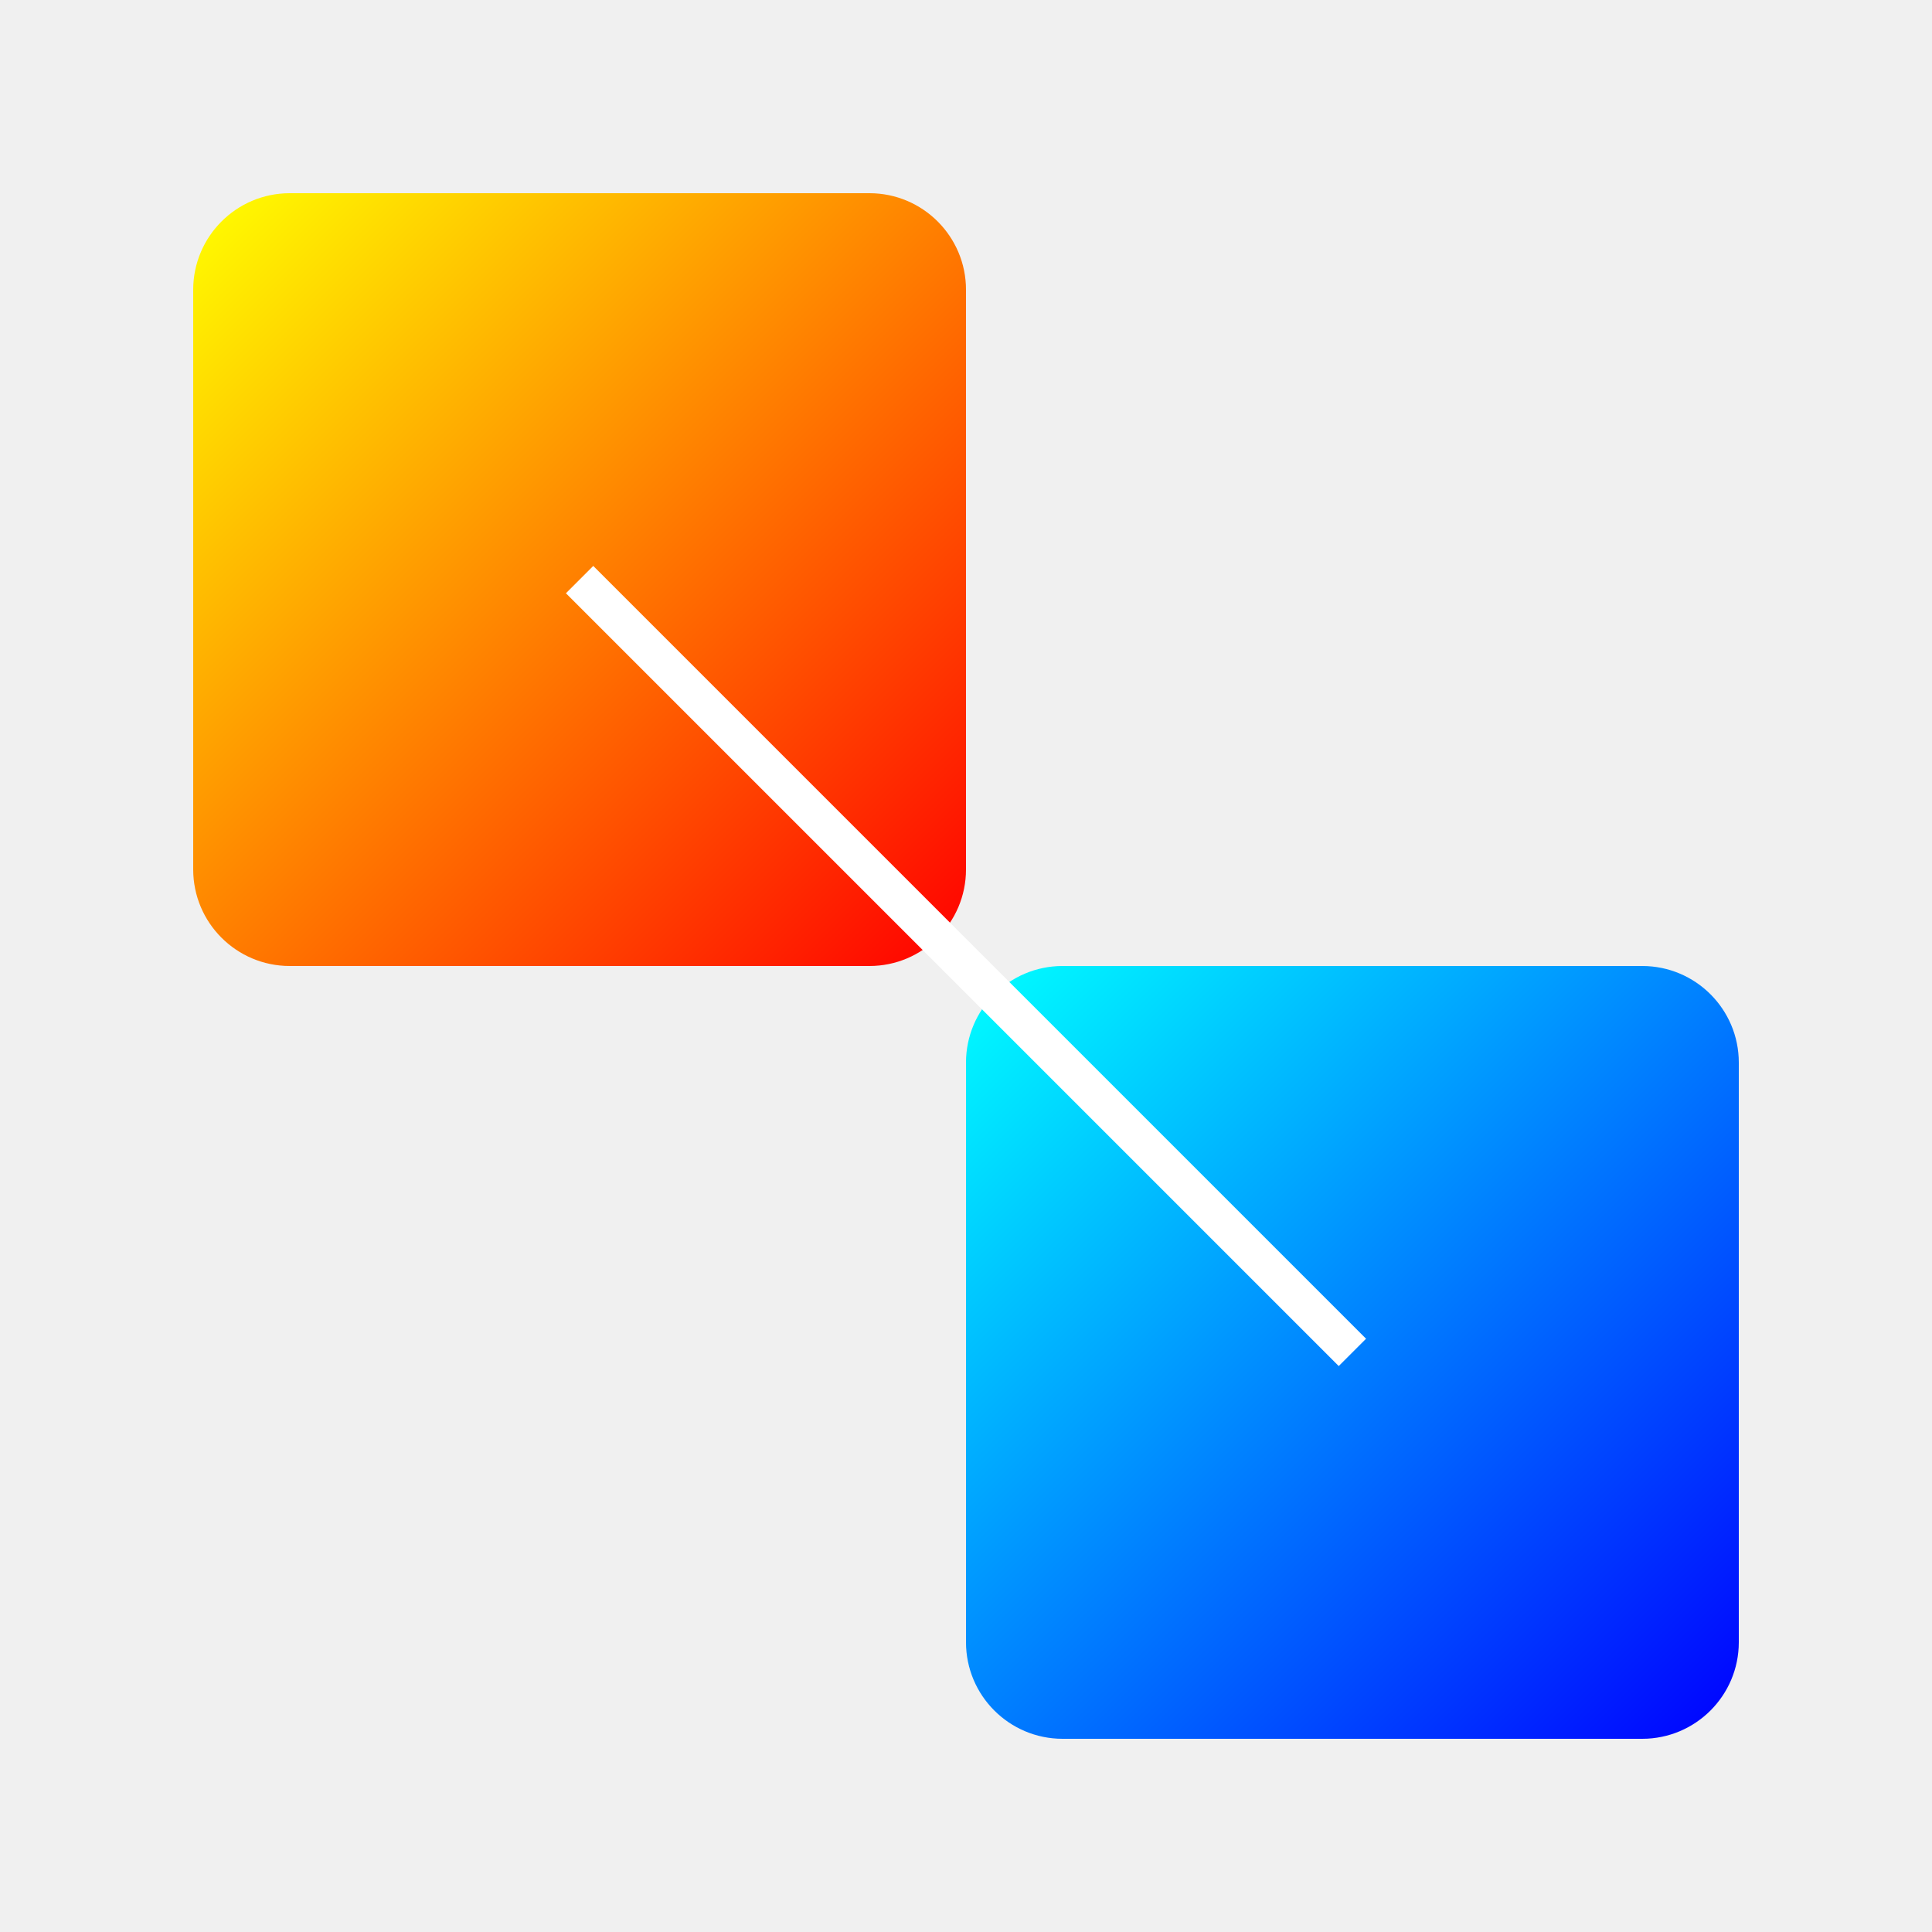
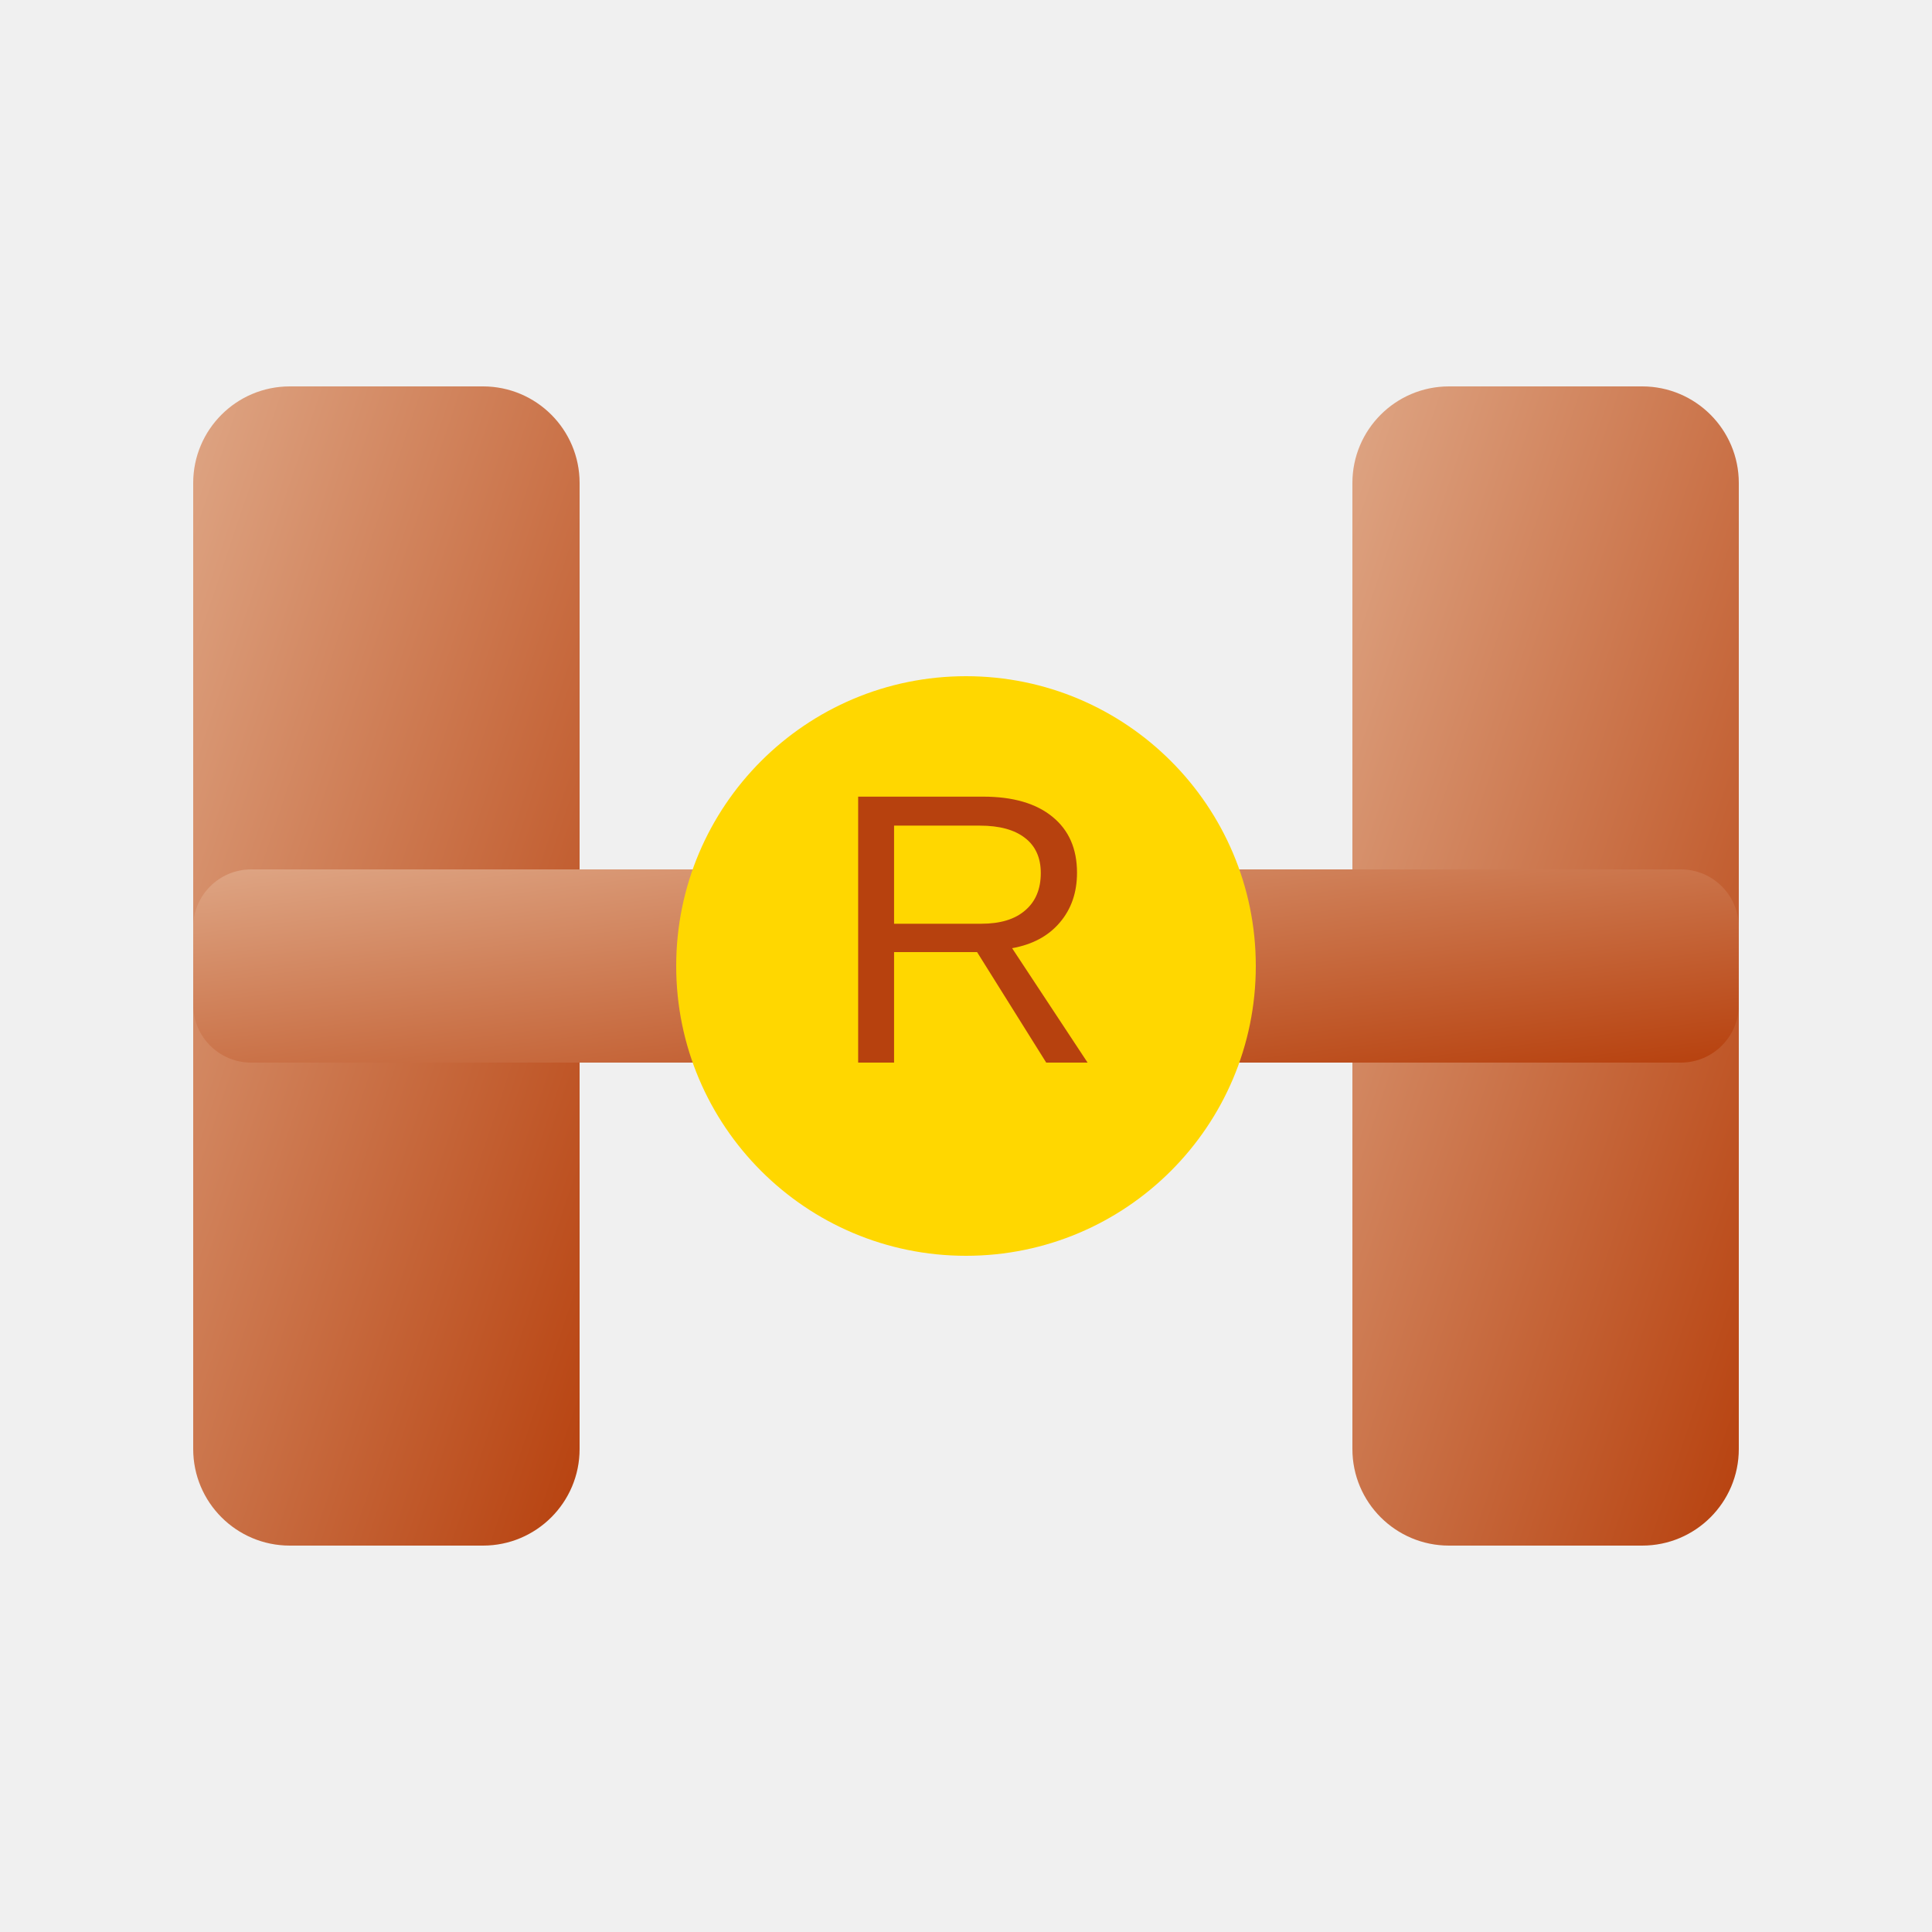
<svg xmlns="http://www.w3.org/2000/svg" width="100" height="100" viewBox="0 0 100 100">
  <defs>
-     <linearGradient id="grad1" x1="0%" y1="0%" x2="100%" y2="100%">
-       <stop offset="0%" style="stop-color:rgb(255,255,0);stop-opacity:1" />
-       <stop offset="100%" style="stop-color:rgb(255,0,0);stop-opacity:1" />
-     </linearGradient>
-     <linearGradient id="grad2" x1="0%" y1="0%" x2="100%" y2="100%">
-       <stop offset="0%" style="stop-color:rgb(0,255,255);stop-opacity:1" />
-       <stop offset="100%" style="stop-color:rgb(0,0,255);stop-opacity:1" />
+     <linearGradient id="rustGradient" x1="0%" y1="0%" x2="100%" y2="100%">
+       <stop offset="0%" style="stop-color:#DEA584;stop-opacity:1" />
+       <stop offset="100%" style="stop-color:#B7410E;stop-opacity:1" />
    </linearGradient>
  </defs>
-   <rect x="10" y="10" width="40" height="40" rx="5" fill="url(#grad1)" />
-   <rect x="50" y="50" width="40" height="40" rx="5" fill="url(#grad2)" />
-   <line x1="30" y1="30" x2="70" y2="70" stroke="white" stroke-width="2" />
+   <rect x="10" y="20" width="20" height="60" rx="5" fill="url(#rustGradient)" />
+   <rect x="70" y="20" width="20" height="60" rx="5" fill="url(#rustGradient)" />
+   <rect x="10" y="45" width="80" height="10" rx="3" fill="url(#rustGradient)" />
+   <circle cx="50" cy="50" r="15" fill="#FFD700" />
+   <text x="50" y="55" font-family="Arial" font-size="20" fill="#B7410E" text-anchor="middle" alignment-baseline="middle">R</text>
</svg>
